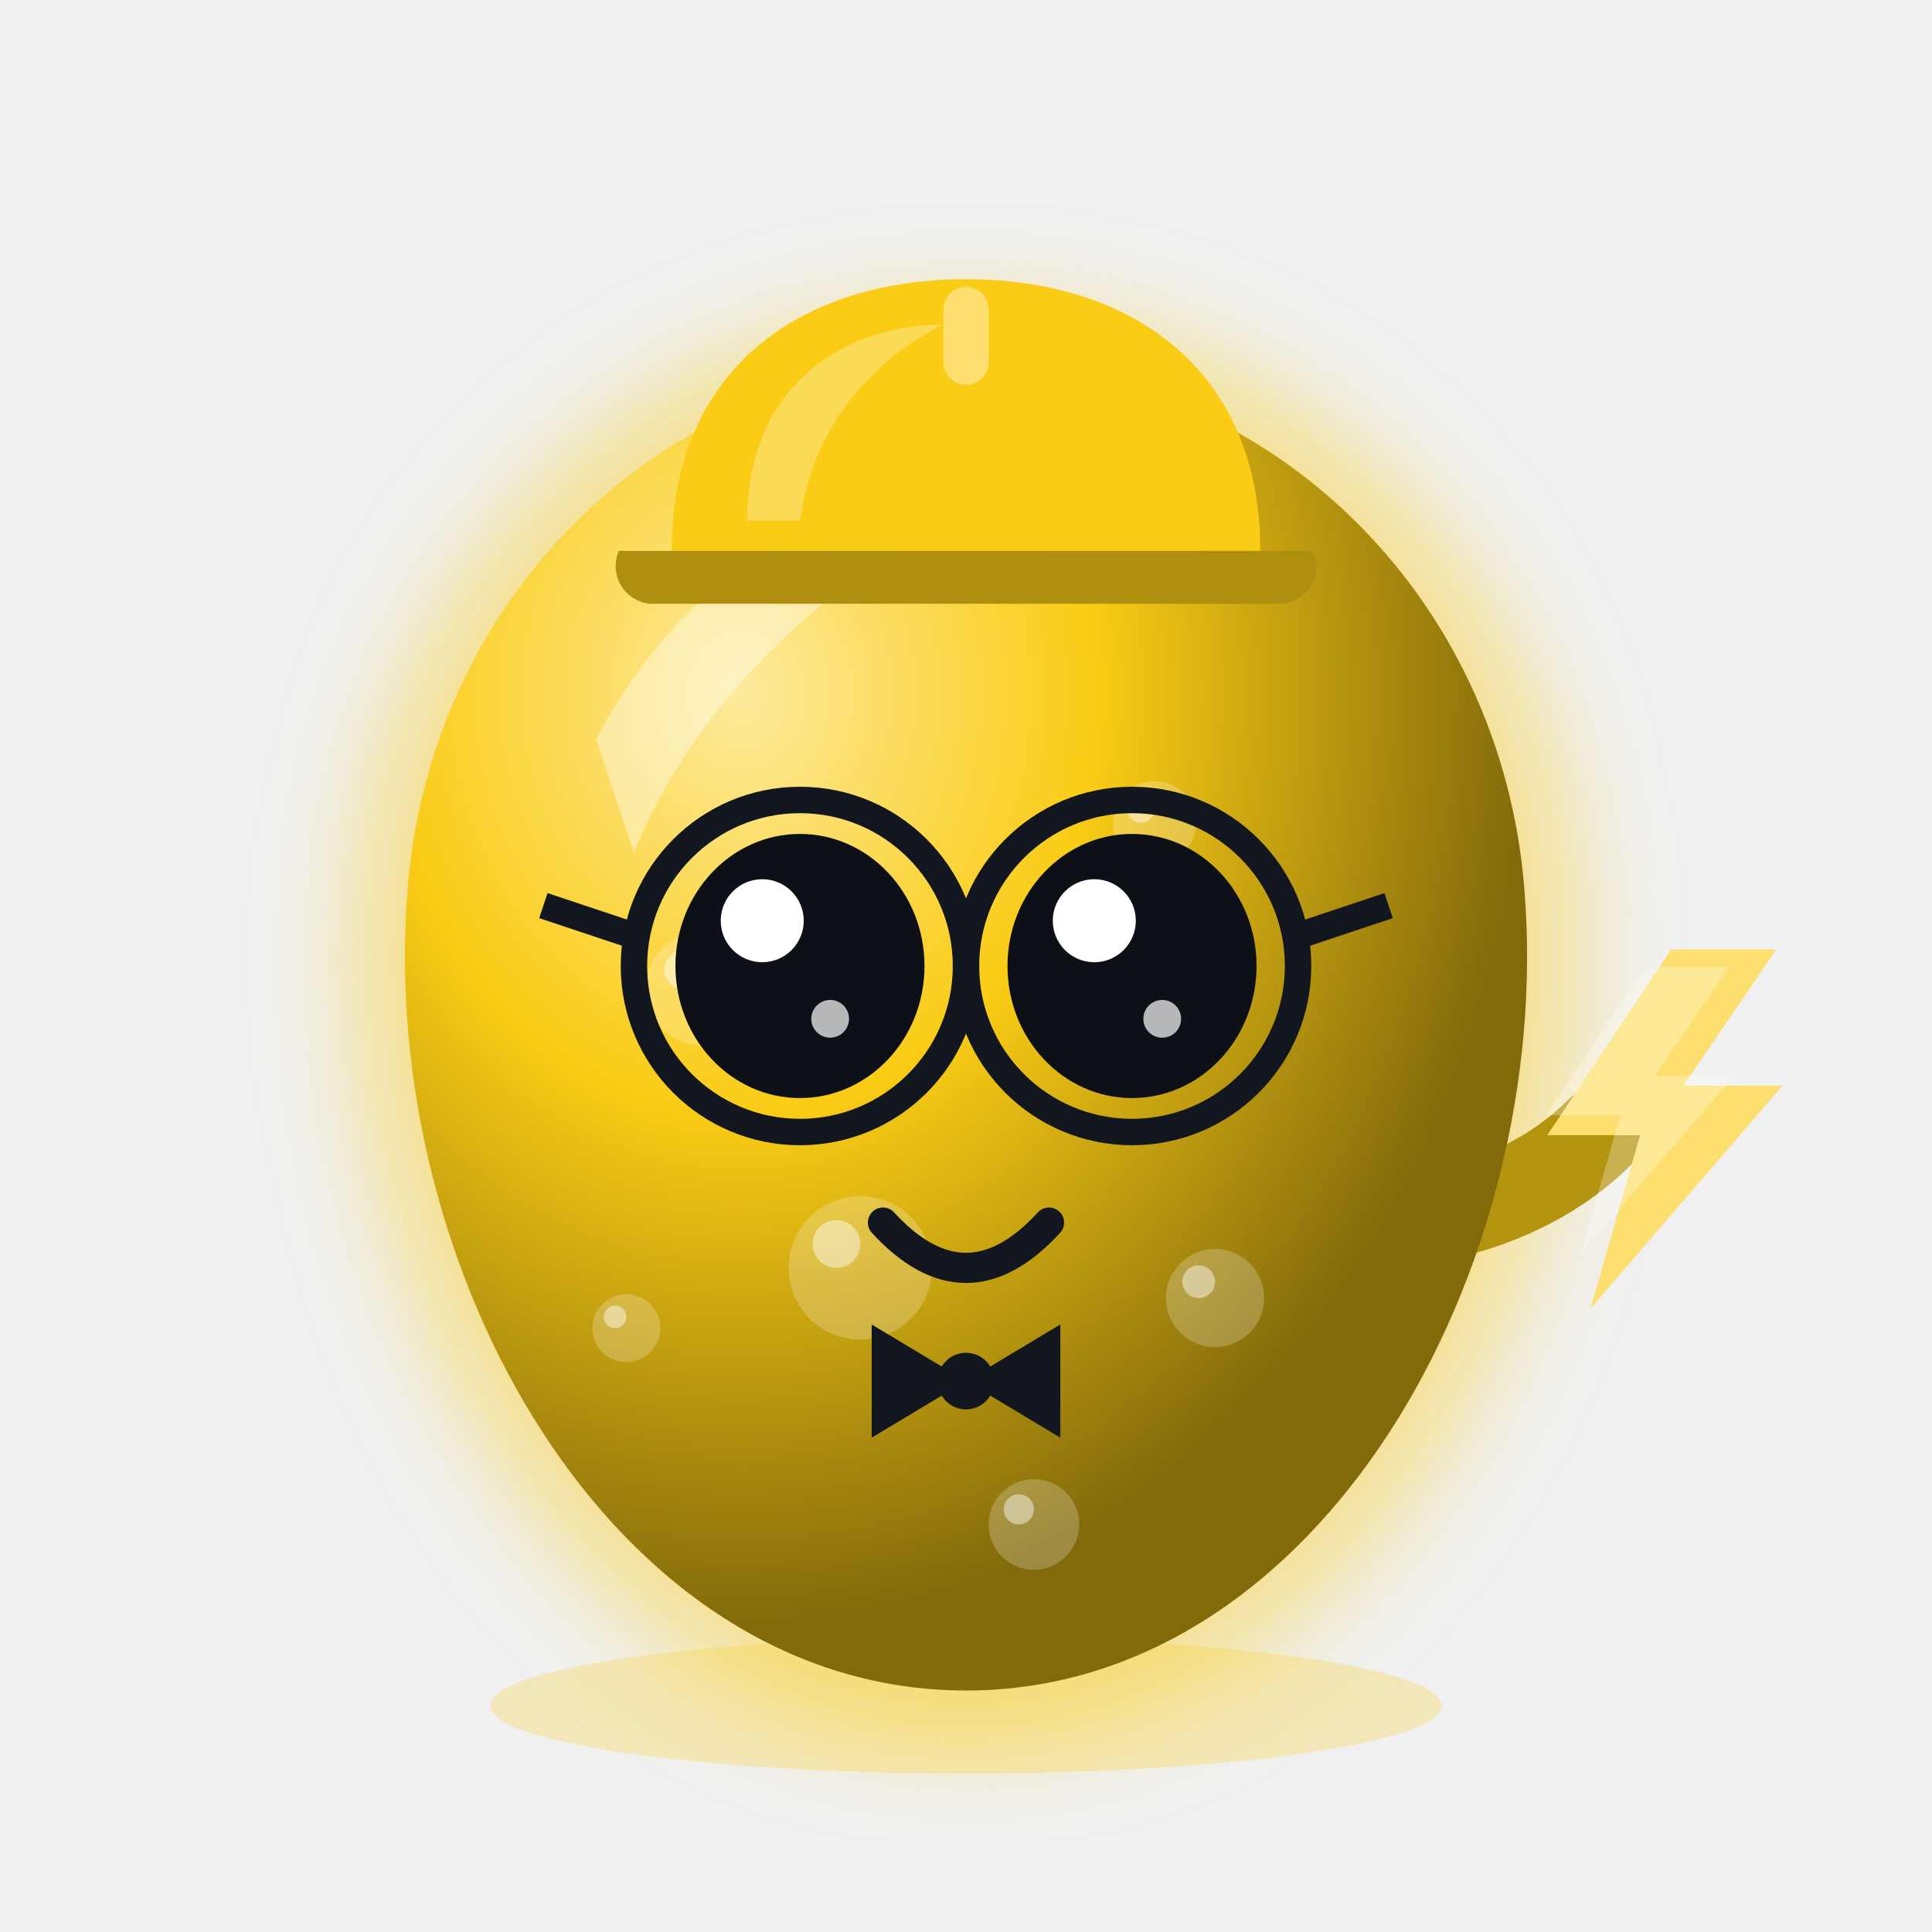
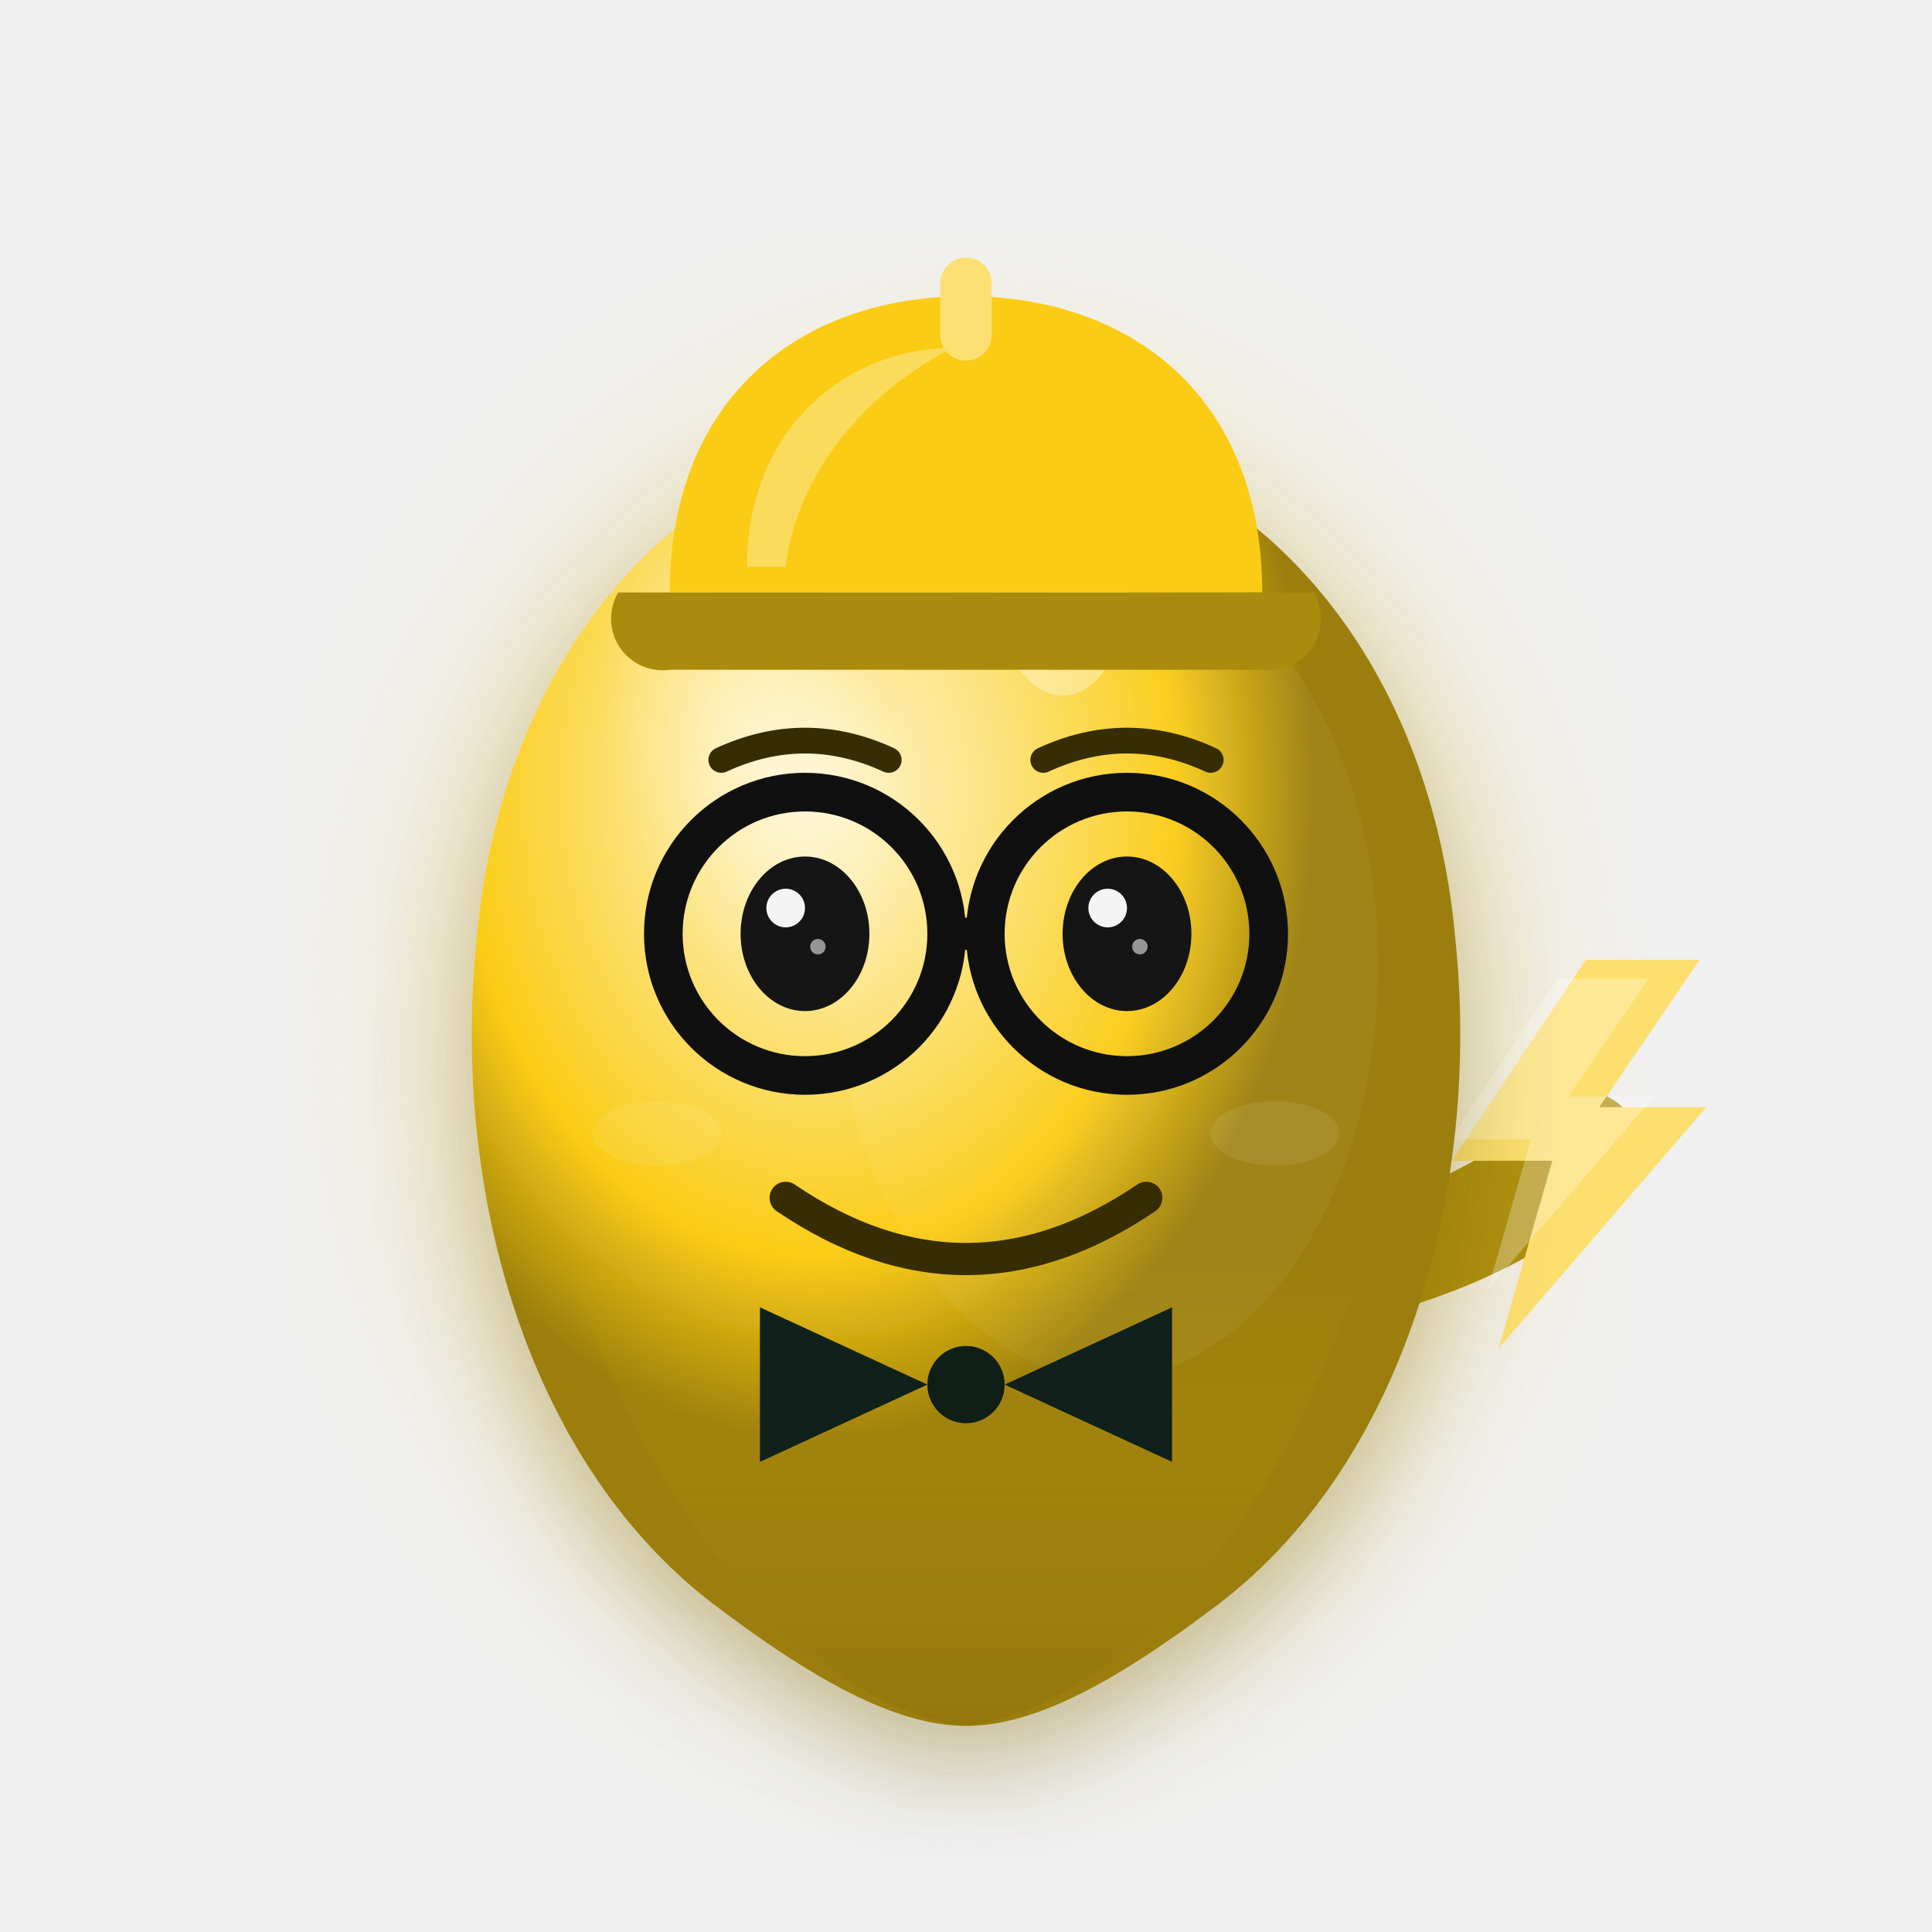
- <svg xmlns="http://www.w3.org/2000/svg" width="512" height="512" viewBox="0 0 512 512" role="img" aria-label="Скоростника">
+ <svg xmlns="http://www.w3.org/2000/svg" width="300" height="300" viewBox="0 0 300 300" role="img" aria-label="Скоростника">
  <defs>
-     <radialGradient id="body-skorostnika" cx="30%" cy="25%" r="70%">
-       <stop offset="0%" stop-color="#fdea9d" />
-       <stop offset="45%" stop-color="#facc15" />
-       <stop offset="100%" stop-color="#826a0b" />
+     <radialGradient id="body-skorostnika" cx="35%" cy="28%">
+       <stop offset="0%" stop-color="#fef4cc" />
+       <stop offset="35%" stop-color="#fce37e" />
+       <stop offset="72%" stop-color="#facc15" />
+       <stop offset="100%" stop-color="#9b7e0d" />
    </radialGradient>
-     <filter id="glow-skorostnika" x="-50%" y="-50%" width="200%" height="200%">
-       <feGaussianBlur stdDeviation="18" result="blur" />
-       <feMerge>
-         <feMergeNode in="blur" />
-         <feMergeNode in="blur" />
-         <feMergeNode in="SourceGraphic" />
-       </feMerge>
+     <radialGradient id="inner-skorostnika">
+       <stop offset="0%" stop-color="#ffffff" stop-opacity=".9" />
+       <stop offset="100%" stop-color="#ffffff" stop-opacity="0" />
+     </radialGradient>
+     <linearGradient id="bottom-skorostnika" x1="0%" y1="0%" x2="0%" y2="100%">
+       <stop offset="0%" stop-color="#facc15" stop-opacity="0" />
+       <stop offset="100%" stop-color="#7d660b" />
+     </linearGradient>
+     <filter id="soft-skorostnika">
+       <feGaussianBlur stdDeviation="12" />
+     </filter>
+     <filter id="shadow-skorostnika">
+       <feDropShadow dx="0" dy="6" stdDeviation="8" flood-color="#715c09" flood-opacity=".35" />
    </filter>
  </defs>
-   <path d="M256 96 C336 96 398 158 404 236 C412 336 350 448 256 448 C162 448 100 336 108 236 C114 158 176 96 256 96Z" fill="#facc15" filter="url(#glow-skorostnika)" opacity=".55" />
-   <ellipse cx="256" cy="452" rx="126" ry="18" fill="#facc15" opacity=".25" />
-   <path d="M382 322 q26 -6 42 -22" fill="none" stroke="#b4930f" stroke-width="24" stroke-linecap="round" />
-   <g transform="translate(392,250) scale(.82)">
-     <path d="M62 2 L22 62 h30 L36 118 l62-72 h-32 L96 2Z" fill="#fcdf6e" />
-     <path d="M62 2 L22 62 h30 L36 118 l62-72 h-32 L96 2Z" fill="#ffffff" opacity=".28" transform="translate(4,6) scale(.8)" />
-   </g>
-   <path d="M256 96 C336 96 398 158 404 236 C412 336 350 448 256 448 C162 448 100 336 108 236 C114 158 176 96 256 96Z" fill="url(#body-skorostnika)" />
-   <path d="M158 196 C182 150 220 132 250 138 C218 156 184 186 168 226Z" fill="#ffffff" opacity=".4" />
-   <circle cx="186" cy="262" r="15" fill="#ffffff" opacity=".22" />
-   <circle cx="181" cy="257" r="5" fill="#ffffff" opacity=".45" />
-   <circle cx="306" cy="218" r="11" fill="#ffffff" opacity=".22" />
-   <circle cx="302.333" cy="214.333" r="3.667" fill="#ffffff" opacity=".45" />
-   <circle cx="228" cy="336" r="19" fill="#ffffff" opacity=".22" />
-   <circle cx="221.667" cy="329.667" r="6.333" fill="#ffffff" opacity=".45" />
-   <circle cx="322" cy="344" r="13" fill="#ffffff" opacity=".22" />
-   <circle cx="317.667" cy="339.667" r="4.333" fill="#ffffff" opacity=".45" />
-   <circle cx="166" cy="352" r="9" fill="#ffffff" opacity=".22" />
-   <circle cx="163" cy="349" r="3" fill="#ffffff" opacity=".45" />
-   <circle cx="274" cy="404" r="12" fill="#ffffff" opacity=".22" />
-   <circle cx="270" cy="400" r="4" fill="#ffffff" opacity=".45" />
-   <ellipse cx="212" cy="256" rx="33" ry="35" fill="#0d1017" />
-   <ellipse cx="300" cy="256" rx="33" ry="35" fill="#0d1017" />
-   <circle cx="202" cy="244" r="11" fill="#ffffff" />
-   <circle cx="290" cy="244" r="11" fill="#ffffff" />
-   <circle cx="220" cy="270" r="5" fill="#ffffff" opacity=".7" />
-   <circle cx="308" cy="270" r="5" fill="#ffffff" opacity=".7" />
-   <g fill="none" stroke="#12161f" stroke-width="7">
-     <circle cx="212" cy="256" r="44" />
-     <circle cx="300" cy="256" r="44" />
-     <path d="M256 256 h0" />
-     <path d="M168 248 l-24 -8" />
-     <path d="M344 248 l24 -8" />
-   </g>
-   <path d="M234 324 q22 24 44 0" fill="none" stroke="#12161f" stroke-width="8" stroke-linecap="round" />
-   <path d="M256 366 l-25 -15 v30Z M256 366 l25 -15 v30Z" fill="#12161f" />
-   <circle cx="256" cy="366" r="7.5" fill="#12161f" />
-   <g transform="translate(256,132)">
-     <path d="M-78 14 C-78 -34 -44 -58 0 -58 C44 -58 78 -34 78 14Z" fill="#facc15" />
-     <path d="M-58 6 C-58 -30 -32 -46 -6 -46 C-22 -38 -40 -22 -44 6Z" fill="#ffffff" opacity=".28" />
-     <path d="M-92 14 h184 a10 10 0 0 1-10 14 h-164 a10 10 0 0 1-10-14Z" fill="#af8f0f" />
-     <rect x="-6" y="-56" width="12" height="26" rx="6" fill="#fcdf6e" />
+   <style>
+     .float{animation:mascotFloat 5s ease-in-out infinite;transform-origin:150px 170px}
+     .halo{animation:haloPulse 3s ease-in-out infinite;transform-origin:150px 160px}
+     .eye{animation:blink 5s infinite;transform-origin:center}
+     @keyframes mascotFloat{
+       0%,100%{transform:translateY(0) rotate(-1deg)}
+       25%{transform:translateY(-4px) rotate(.6deg)}
+       50%{transform:translateY(-8px) rotate(1deg)}
+       75%{transform:translateY(-4px) rotate(-.6deg)}}
+     @keyframes haloPulse{0%,100%{opacity:.35;transform:scale(.92)}50%{opacity:.8;transform:scale(1.06)}}
+     @keyframes blink{0%,47%{transform:scaleY(1)}49%,51%{transform:scaleY(.08)}53%,100%{transform:scaleY(1)}}
+     @media (prefers-reduced-motion:reduce){.float,.halo,.eye{animation:none}}
+   </style>
+   <ellipse class="halo" cx="150" cy="160" rx="88" ry="104" fill="#facc15" opacity=".18" filter="url(#soft-skorostnika)" />
+   <g class="float">
+     <path d="M212 196 q22 -6 34 -18" fill="none" stroke="#af8f0f" stroke-width="17" stroke-linecap="round" />
+     <g transform="translate(214,148) scale(.52)">
+       <path d="M62 2 L22 62 h30 L36 118 l62-72 h-32 L96 2Z" fill="#fcdf6e" />
+       <path d="M62 2 L22 62 h30 L36 118 l62-72 h-32 L96 2Z" fill="#ffffff" opacity=".28" transform="translate(4,6) scale(.8)" />
+     </g>
+     <path filter="url(#shadow-skorostnika)" fill="url(#body-skorostnika)" d="M150 66 C108 66 78 100 74 146 C70 185 82 228 112 250 C128 262 140 268 150 268 C160 268 172 262 188 250 C218 228 230 185 226 146 C222 100 192 66 150 66Z" />
+     <path opacity=".28" fill="url(#bottom-skorostnika)" d="M88 195 C104 246 132 266 150 268 C168 266 196 246 212 195Z" />
+     <ellipse cx="118" cy="118" rx="22" ry="42" fill="url(#inner-skorostnika)" opacity=".45" transform="rotate(-18 118 118)" />
+     <ellipse cx="165" cy="92" rx="10" ry="16" fill="#ffffff" opacity=".35" />
+     <ellipse cx="172" cy="150" rx="42" ry="64" fill="#ffffff" opacity=".05" />
+     <ellipse cx="102" cy="176" rx="10" ry="5" fill="#ffffff" opacity=".08" />
+     <ellipse cx="198" cy="176" rx="10" ry="5" fill="#ffffff" opacity=".08" />
+     <g class="eye">
+       <ellipse cx="125" cy="145" rx="10" ry="12" fill="#151515" />
+       <circle cx="122" cy="141" r="3" fill="#ffffff" opacity=".95" />
+       <circle cx="127" cy="147" r="1.2" fill="#ffffff" opacity=".55" />
+     </g>
+     <g class="eye">
+       <ellipse cx="175" cy="145" rx="10" ry="12" fill="#151515" />
+       <circle cx="172" cy="141" r="3" fill="#ffffff" opacity=".95" />
+       <circle cx="177" cy="147" r="1.2" fill="#ffffff" opacity=".55" />
+     </g>
+     <g class="glasses" fill="none" stroke="#101010" stroke-width="6">
+       <circle cx="125" cy="145" r="22" />
+       <circle cx="175" cy="145" r="22" />
+       <path d="M147 145 h6" stroke-width="5" />
+     </g>
+     <path d="M112 118 Q125 112 138 118" stroke="#372d05" stroke-width="4" stroke-linecap="round" fill="none" />
+     <path d="M162 118 Q175 112 188 118" stroke="#372d05" stroke-width="4" stroke-linecap="round" fill="none" />
+     <path d="M122 186 Q150 205 178 186" stroke="#372d05" stroke-width="5" stroke-linecap="round" fill="none" />
+     <polygon points="144,215 118,203 118,227" fill="#10201a" />
+     <polygon points="156,215 182,203 182,227" fill="#10201a" />
+     <circle cx="150" cy="215" r="6" fill="#0F1E17" />
+     <g class="hat">
+       <path d="M104 92 C104 62 124 46 150 46 C176 46 196 62 196 92Z" fill="#facc15" />
+       <path d="M116 88 C116 66 132 54 148 54 C136 60 124 72 122 88Z" fill="#ffffff" opacity=".3" />
+       <path d="M96 92 h108 a8 8 0 0 1-8 12 h-92 a8 8 0 0 1-8-12Z" fill="#aa8b0e" />
+       <rect x="146" y="40" width="8" height="16" rx="4" fill="#fce073" />
+     </g>
  </g>
</svg>
